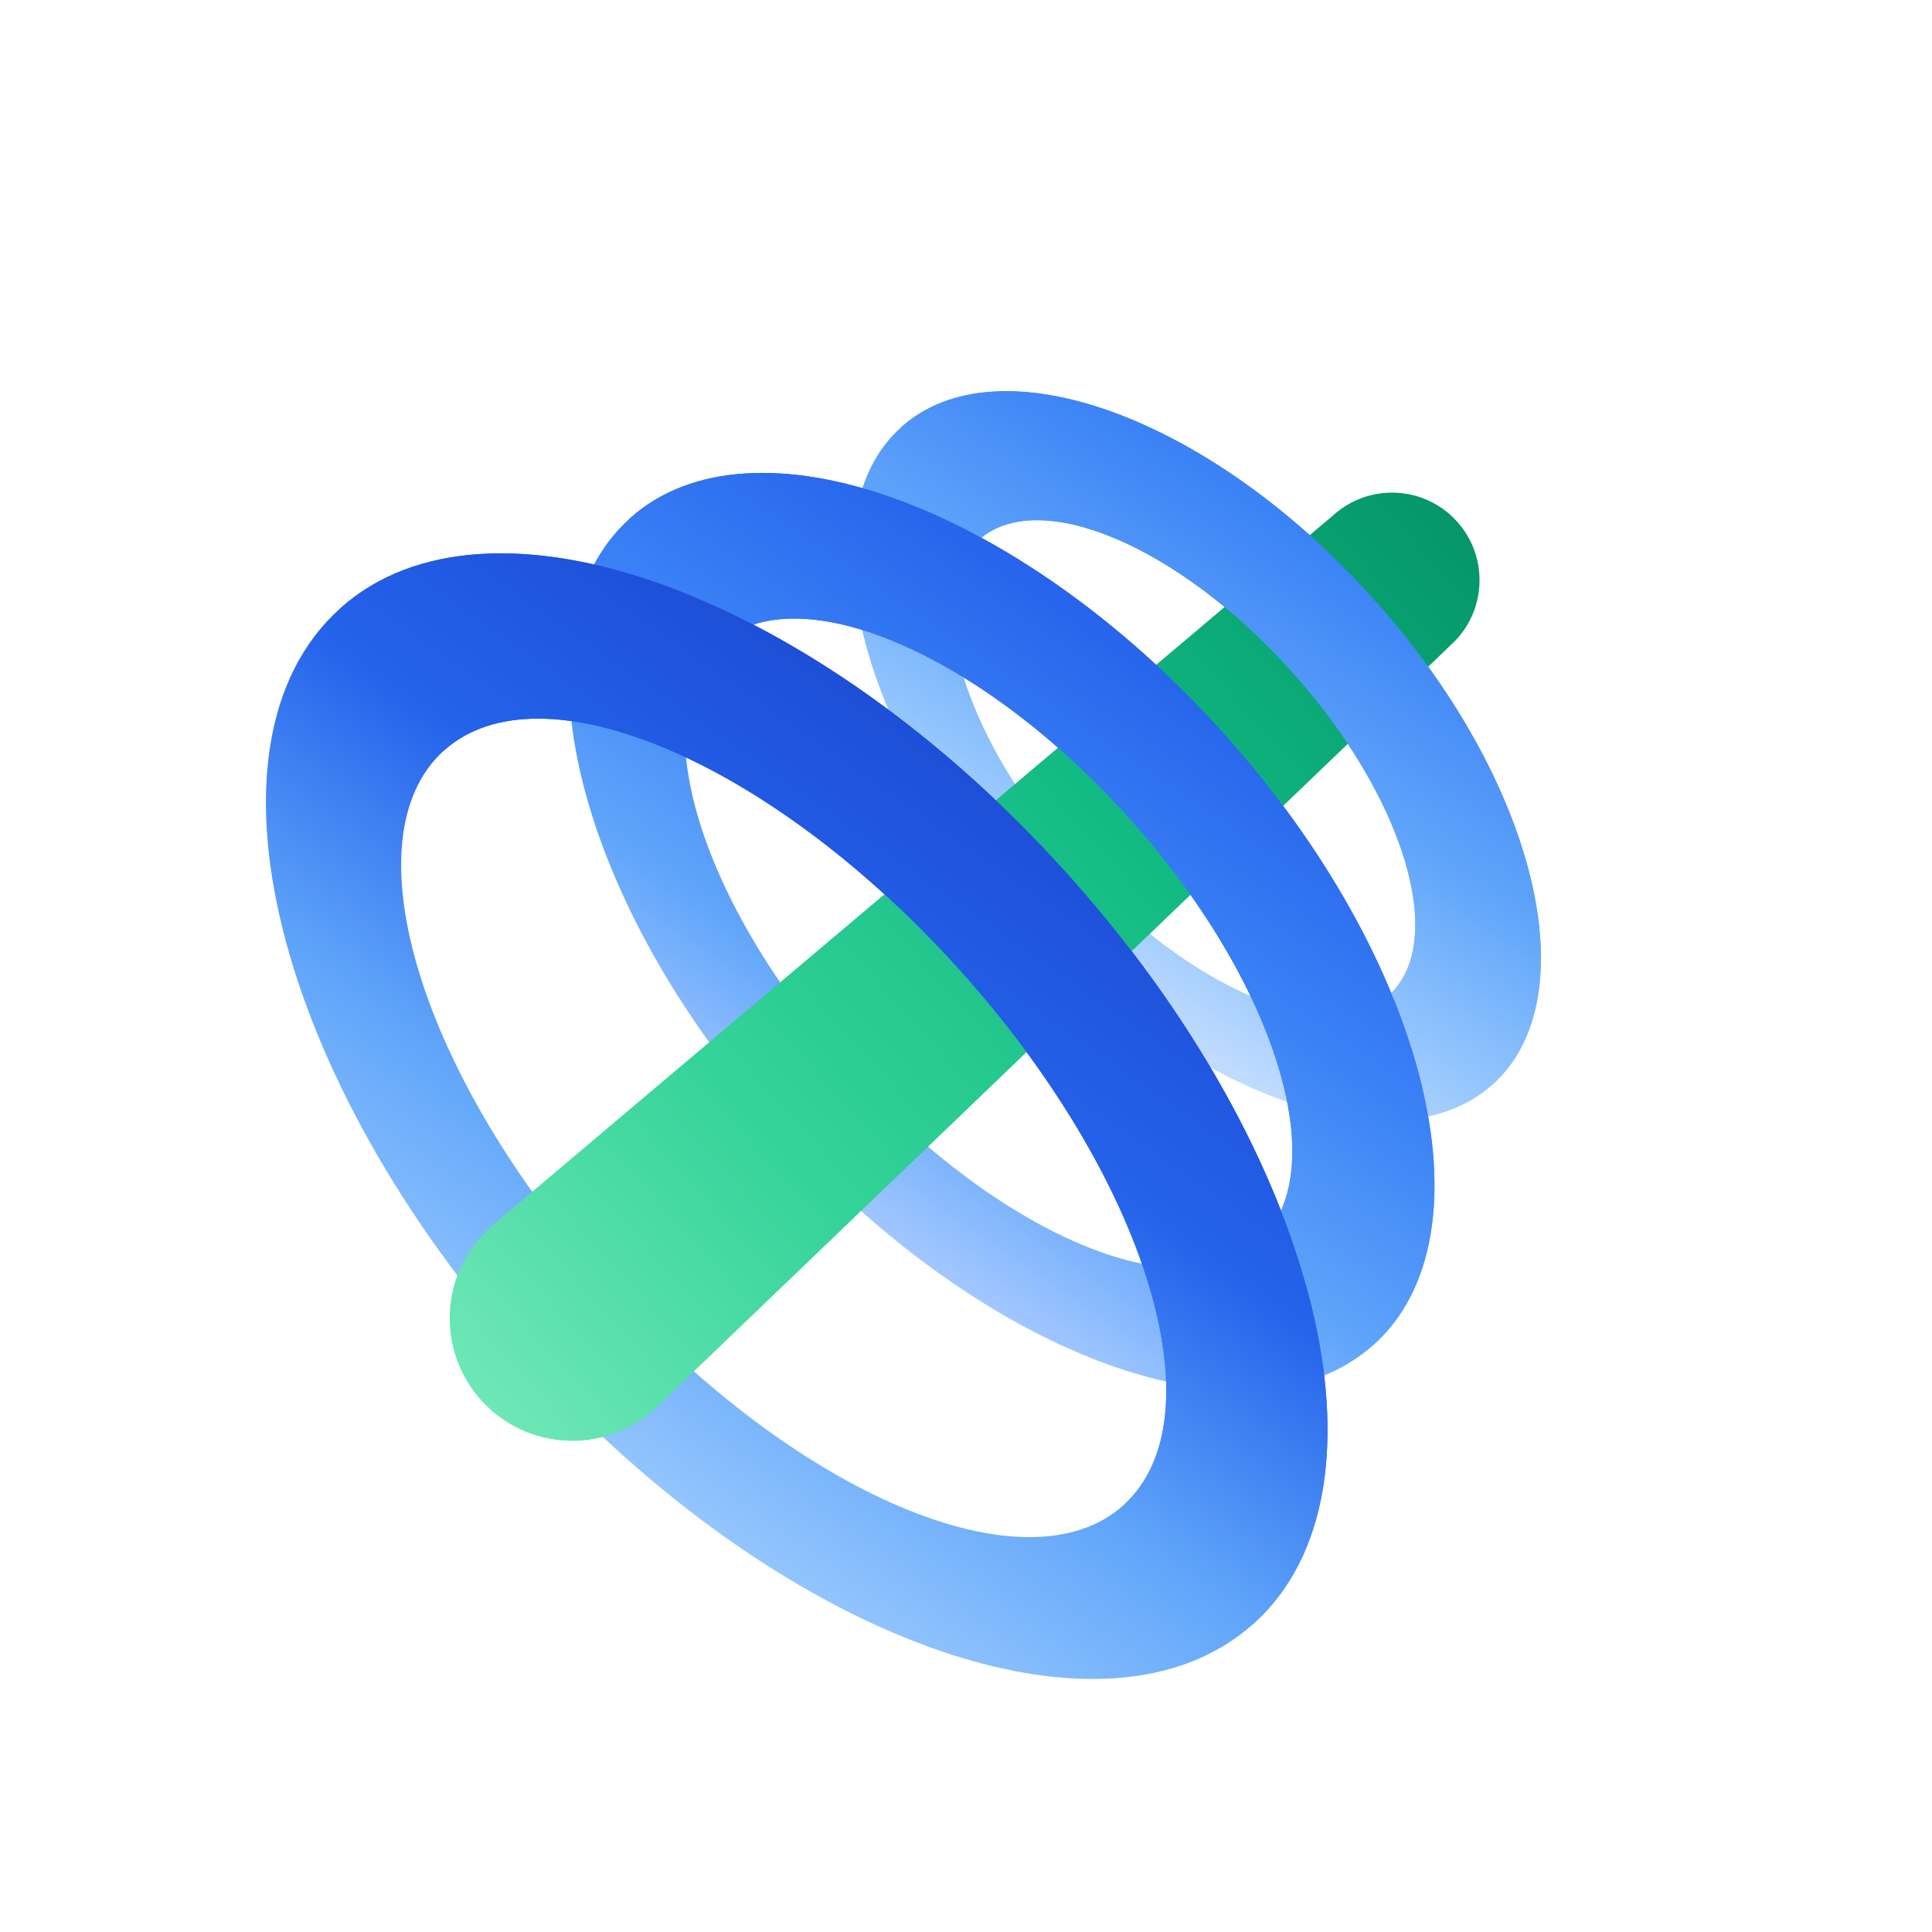
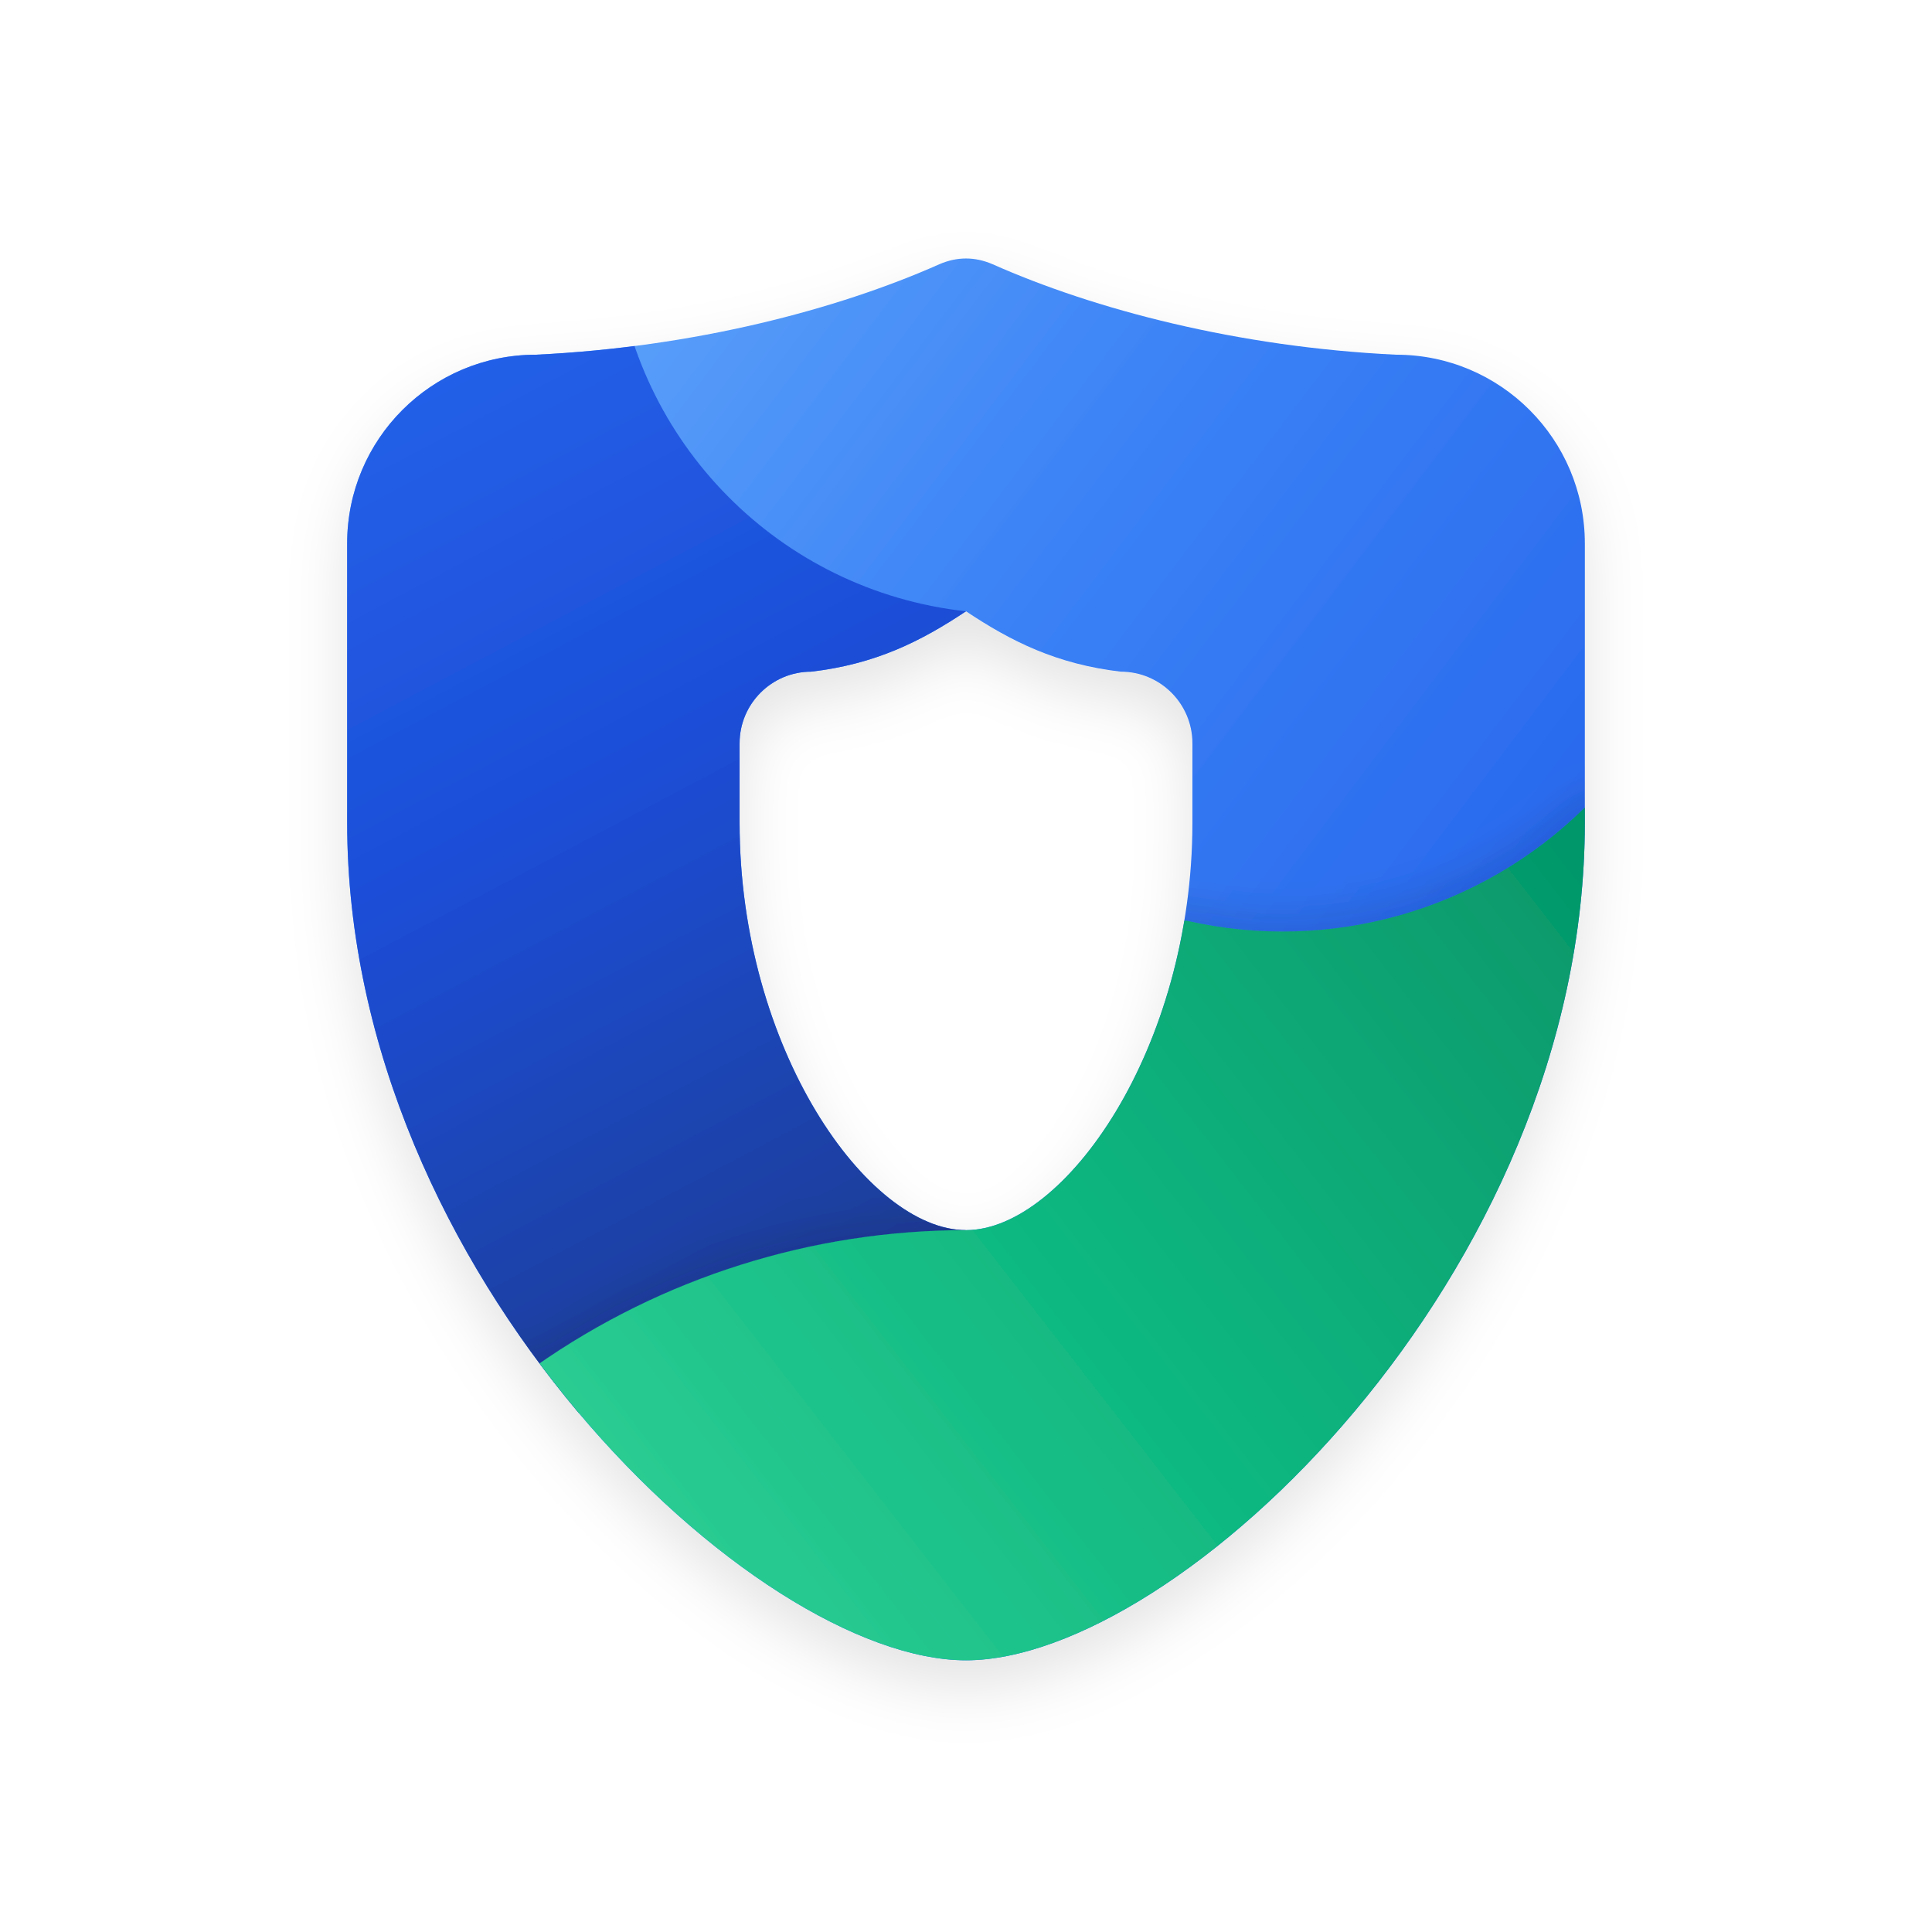
<svg xmlns="http://www.w3.org/2000/svg" width="1024" height="1024" viewBox="0 0 1024 1024">
  <defs>
-     <linearGradient id="ring-outer" x1="56" y1="-40" x2="-290" y2="40" gradientUnits="userSpaceOnUse">
-       <stop stop-color="#1D4ED8" />
-       <stop offset="0.35" stop-color="#2563EB" />
-       <stop offset="0.7" stop-color="#60A5FA" />
-       <stop offset="1" stop-color="#93C5FD" />
+     <filter id="drop-shadow" x="-15%" y="-15%" width="130%" height="130%">
+       <feDropShadow dx="0" dy="14" stdDeviation="16" flood-color="#0F172A" flood-opacity="0.11" />
+     </filter>
+     <filter id="layer-shadow" x="-20%" y="-20%" width="140%" height="140%">
+       <feDropShadow dx="0" dy="-6" stdDeviation="10" flood-color="#0F172A" flood-opacity="0.14" />
+     </filter>
+     <linearGradient id="tk-cobalt" x1="280" y1="136" x2="840" y2="560" gradientUnits="userSpaceOnUse">
+       <stop stop-color="#60A5FA" />
+       <stop offset="0.45" stop-color="#3B82F6" />
+       <stop offset="1" stop-color="#2563EB" />
    </linearGradient>
-     <linearGradient id="ring-mid" x1="152" y1="-35" x2="-136" y2="35" gradientUnits="userSpaceOnUse">
+     <linearGradient id="tk-navy" x1="184" y1="180" x2="480" y2="740" gradientUnits="userSpaceOnUse">
      <stop stop-color="#2563EB" />
-       <stop offset="0.38" stop-color="#3B82F6" />
-       <stop offset="0.72" stop-color="#60A5FA" />
-       <stop offset="1" stop-color="#A5C8FF" />
+       <stop offset="0.42" stop-color="#1D4ED8" />
+       <stop offset="1" stop-color="#1E3A8A" />
    </linearGradient>
-     <linearGradient id="ring-inner" x1="236" y1="-30" x2="20" y2="30" gradientUnits="userSpaceOnUse">
-       <stop stop-color="#3B82F6" />
-       <stop offset="0.42" stop-color="#60A5FA" />
-       <stop offset="0.75" stop-color="#93C5FD" />
-       <stop offset="1" stop-color="#BFDBFE" />
-     </linearGradient>
-     <linearGradient id="emerald-stream" x1="-312" y1="0" x2="288" y2="0" gradientUnits="userSpaceOnUse">
-       <stop stop-color="#6EE7B7" />
-       <stop offset="0.3" stop-color="#34D399" />
-       <stop offset="0.68" stop-color="#10B981" />
+     <linearGradient id="tk-emerald" x1="284" y1="860" x2="840" y2="428" gradientUnits="userSpaceOnUse">
+       <stop stop-color="#34D399" />
+       <stop offset="0.46" stop-color="#10B981" />
      <stop offset="1" stop-color="#059669" />
    </linearGradient>
+     <clipPath id="tk-clip">
+       <path fill-rule="evenodd" clip-rule="evenodd" d="M 284 188                C 368 184 444 164 498 140                Q 512 134 526 140                C 580 164 656 184 740 188                A 100 100 0 0 1 840 288                L 840 436                C 840 676 624 880 512 880                C 400 880 184 676 184 436                L 184 288                A 100 100 0 0 1 284 188                Z                M 430 356                A 38 38 0 0 0 392 394                L 392 436                C 392 556 460 652 512 652                C 564 652 632 556 632 436                L 632 394                A 38 38 0 0 0 594 356                C 560 352 536 340 512 324                C 488 340 464 352 430 356                Z" />
+     </clipPath>
  </defs>
-   <g transform="translate(524 500) rotate(-42) scale(1.16)">
-     <path fill-rule="evenodd" clip-rule="evenodd" d="M 128 -202 A 108 202 0 1 0 128 202 A 108 202 0 1 0 128 -202 Z              M 120 -140 A 66 140 0 1 1 120 140 A 66 140 0 1 1 120 -140 Z" fill="url(#ring-inner)" />
-     <path fill-rule="evenodd" clip-rule="evenodd" d="M 8 -254 A 136 254 0 1 0 8 254 A 136 254 0 1 0 8 -254 Z              M 0 -184 A 86 184 0 1 1 0 184 A 86 184 0 1 1 0 -184 Z" fill="url(#ring-mid)" />
-     <path fill-rule="evenodd" clip-rule="evenodd" d="M -118 -312 A 166 312 0 1 0 -118 312 A 166 312 0 1 0 -118 -312 Z              M -126 -232 A 108 232 0 1 1 -126 232 A 108 232 0 1 1 -126 -232 Z" fill="url(#ring-outer)" />
-     <path d="M -256 -56              L 248 -40              A 40 40 0 1 1 248 40              L -256 56              A 56 56 0 0 1 -256 -56 Z" fill="url(#emerald-stream)" />
-     <path d="M 128 -202 A 108 202 0 0 1 128 202 L 120 140 A 66 140 0 0 0 120 -140 Z" fill="url(#ring-inner)" />
-     <path d="M 8 -254 A 136 254 0 0 1 8 254 L 0 184 A 86 184 0 0 0 0 -184 Z" fill="url(#ring-mid)" />
-     <path d="M -118 -312 A 166 312 0 0 1 -118 312 L -126 232 A 108 232 0 0 0 -126 -232 Z" fill="url(#ring-outer)" />
+   <g filter="url(#drop-shadow)">
+     <g clip-path="url(#tk-clip)">
+       <rect x="160" y="120" width="704" height="780" fill="url(#tk-cobalt)" />
+       <path d="M 326 136                A 210 210 0 0 0 512 324                L 512 652                L 284 760                L 160 760                L 160 136 Z" fill="url(#tk-navy)" />
+       <path d="M 160 724                L 284 724                A 397 397 0 0 1 512 652                L 580 488                L 629 488                A 228 228 0 0 0 840 428                L 860 428                L 860 900                L 160 900 Z" fill="url(#tk-emerald)" filter="url(#layer-shadow)" />
+     </g>
  </g>
</svg>
